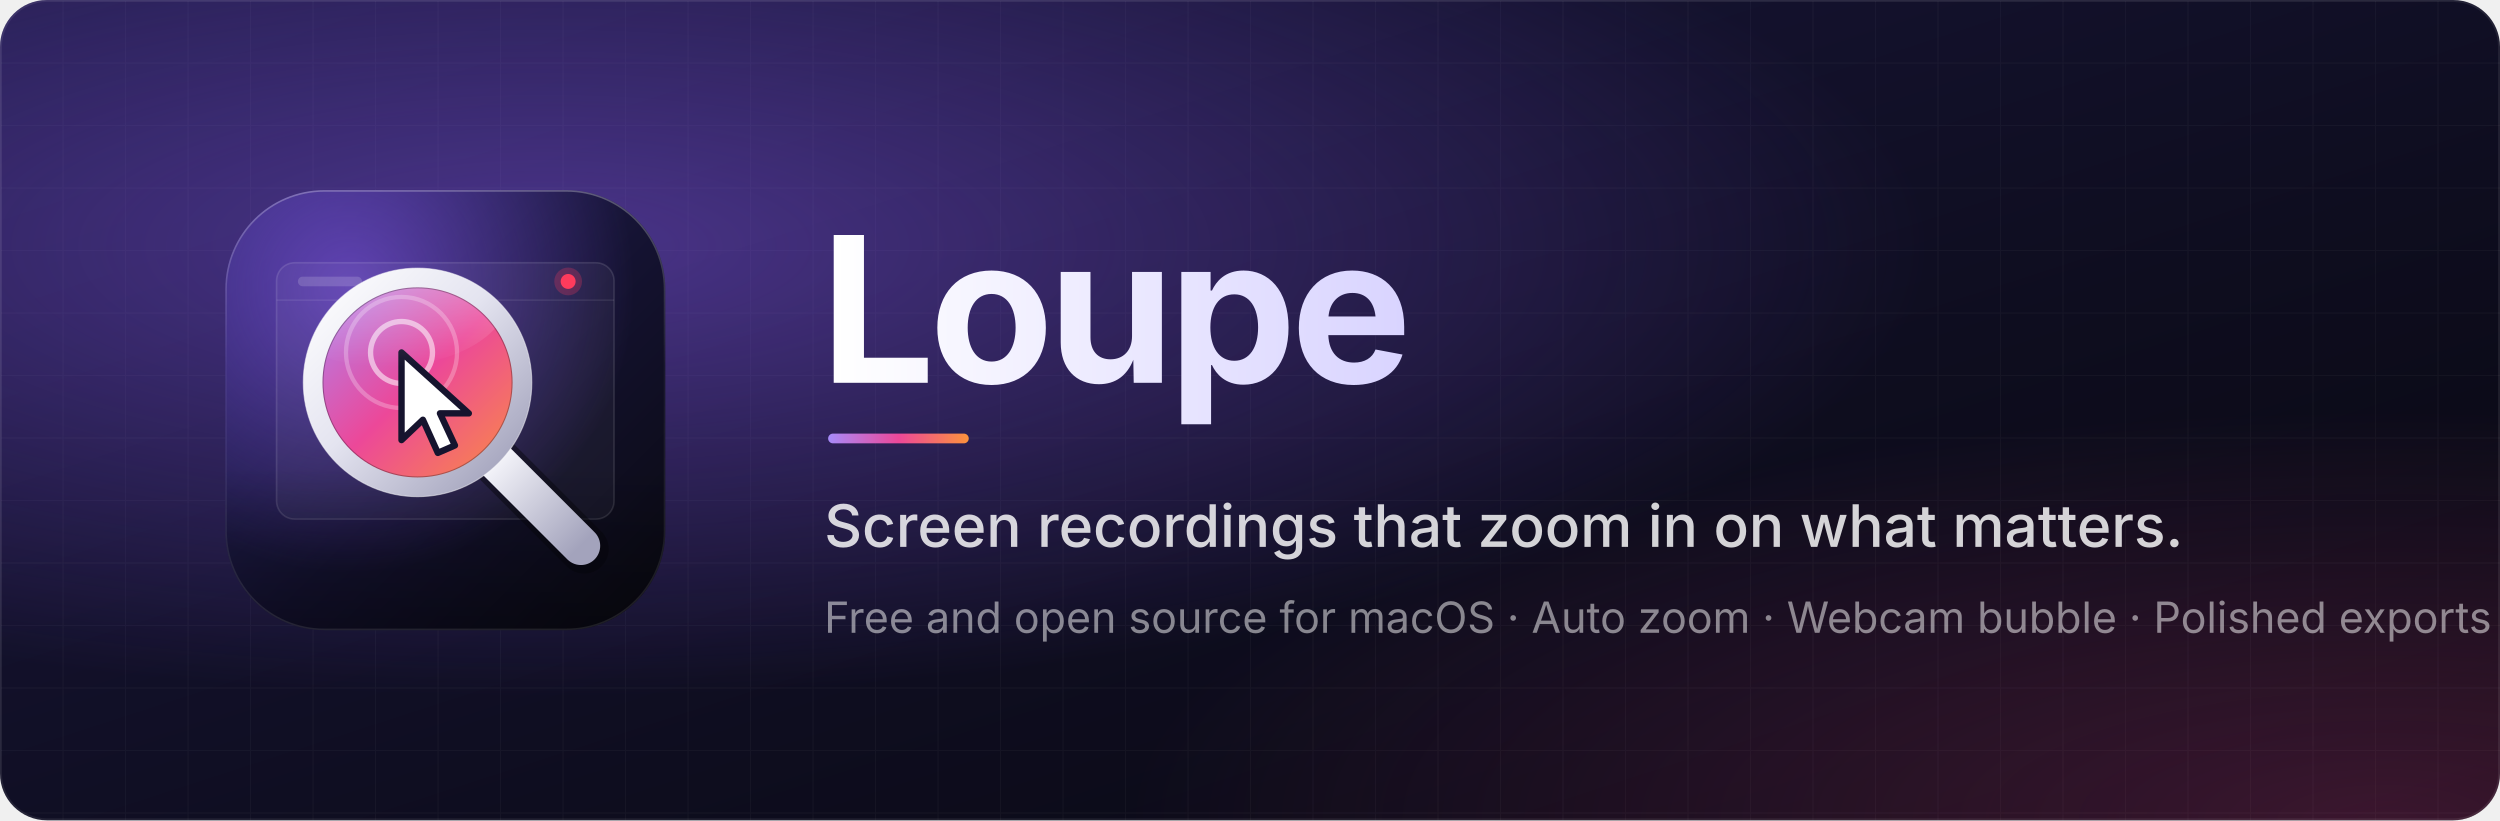
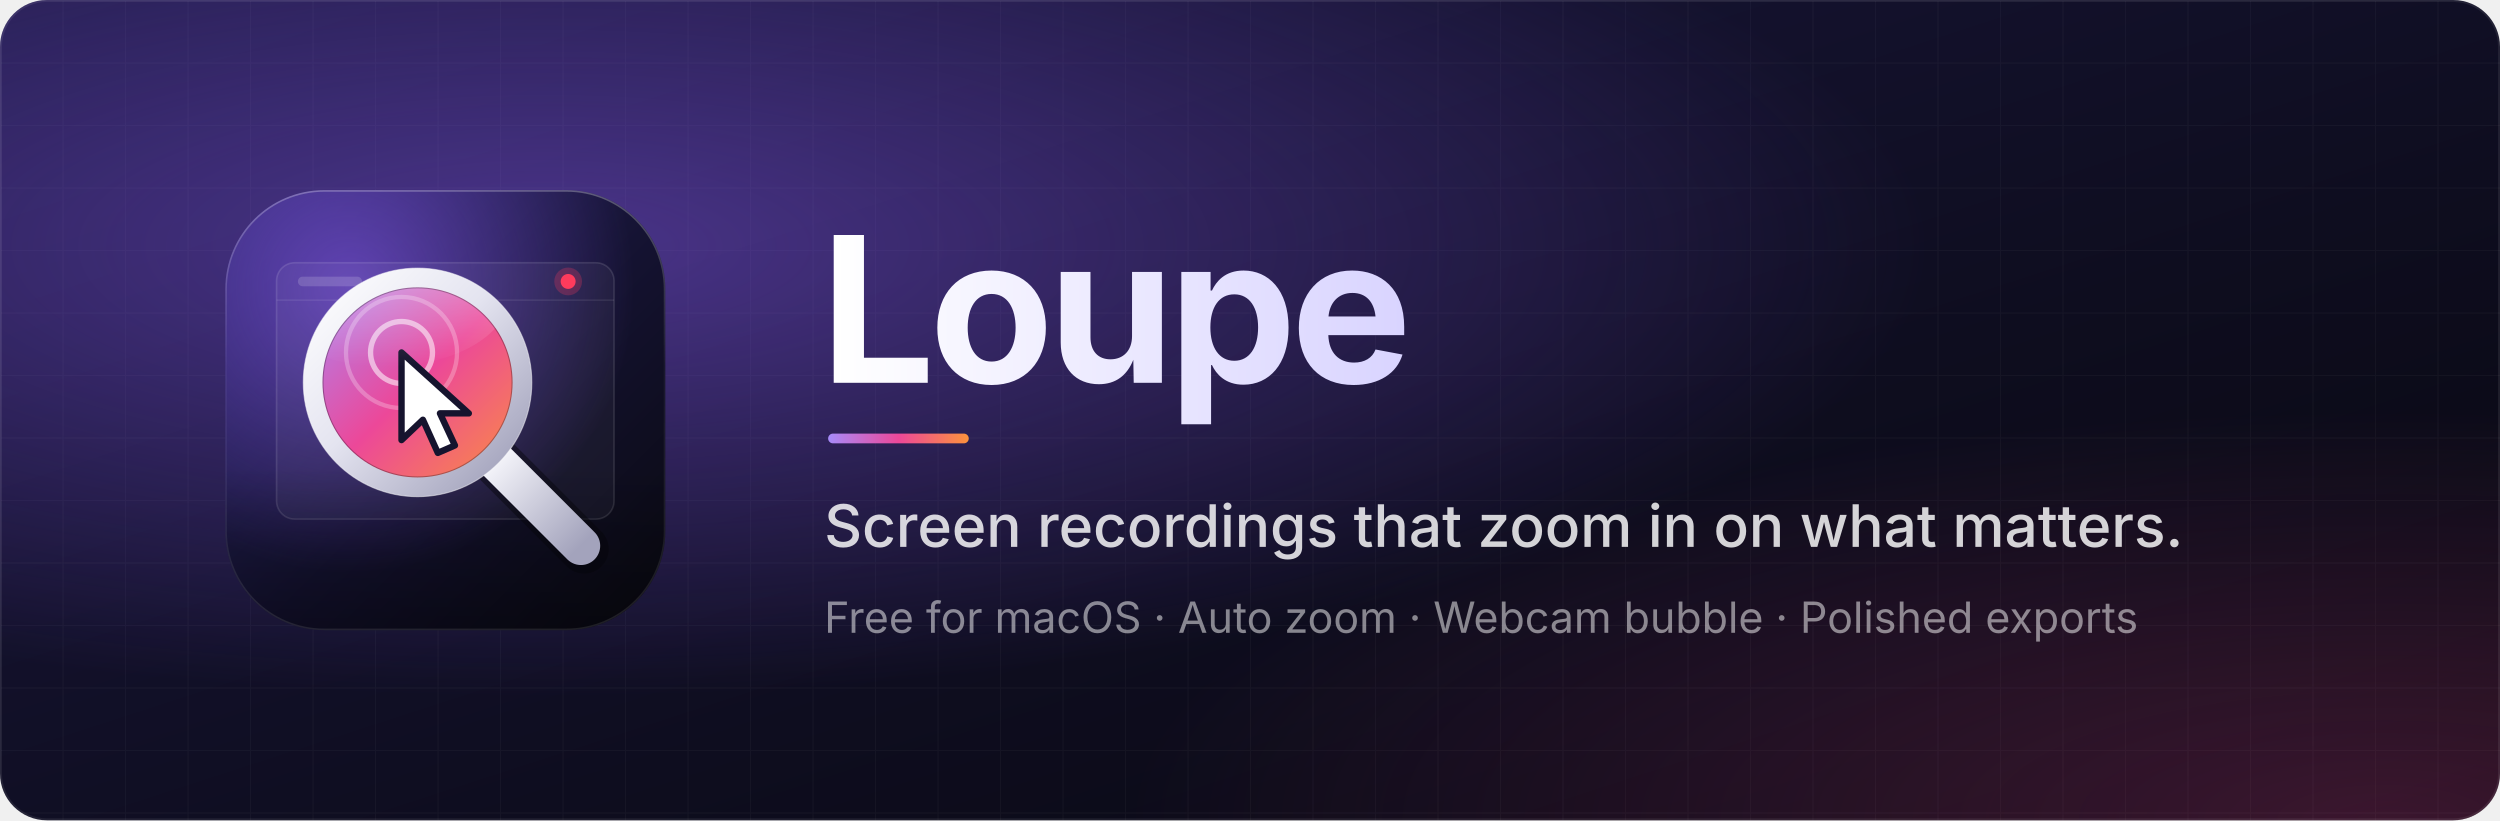
<svg xmlns="http://www.w3.org/2000/svg" width="1280" height="420" viewBox="0 0 1280 420">
  <defs>
    <linearGradient id="bannerBg" x1="0" y1="0" x2="1" y2="1">
      <stop offset="0" stop-color="#1B1840" />
      <stop offset="0.6" stop-color="#0E0D1F" />
      <stop offset="1" stop-color="#08080E" />
    </linearGradient>
    <radialGradient id="bannerGlow" cx="0.22" cy="0.3" r="0.55">
      <stop offset="0" stop-color="#8B5CF6" stop-opacity="0.45" />
      <stop offset="1" stop-color="#8B5CF6" stop-opacity="0" />
    </radialGradient>
    <radialGradient id="bannerWarm" cx="0.95" cy="1" r="0.5">
      <stop offset="0" stop-color="#EC4899" stop-opacity="0.22" />
      <stop offset="1" stop-color="#EC4899" stop-opacity="0" />
    </radialGradient>
    <linearGradient id="word" x1="0" y1="0" x2="1" y2="0">
      <stop offset="0" stop-color="#FFFFFF" />
      <stop offset="1" stop-color="#D9D4FF" />
    </linearGradient>
    <linearGradient id="accent" x1="0" y1="0" x2="1" y2="0">
      <stop offset="0" stop-color="#A78BFA" />
      <stop offset="0.5" stop-color="#EC4899" />
      <stop offset="1" stop-color="#FB923C" />
    </linearGradient>
    <pattern id="grid" width="32" height="32" patternUnits="userSpaceOnUse">
      <path d="M32 0H0V32" fill="none" stroke="#FFFFFF" stroke-opacity="0.035" stroke-width="1" />
    </pattern>
  </defs>
  <rect width="1280" height="420" rx="24" fill="url(#bannerBg)" />
  <rect width="1280" height="420" rx="24" fill="url(#grid)" />
  <rect width="1280" height="420" rx="24" fill="url(#bannerGlow)" />
  <rect width="1280" height="420" rx="24" fill="url(#bannerWarm)" />
  <rect x="0.5" y="0.5" width="1279" height="419" rx="23.5" fill="none" stroke="#FFFFFF" stroke-opacity="0.08" />
  <svg x="88" y="70" width="280" height="280" viewBox="0 0 1024 1024">
    <defs>
      <linearGradient id="tile" x1="0" y1="0" x2="1" y2="1">
        <stop offset="0" stop-color="#2B2668" />
        <stop offset="0.55" stop-color="#141230" />
        <stop offset="1" stop-color="#09090F" />
      </linearGradient>
      <radialGradient id="glow" cx="0.28" cy="0.22" r="0.65">
        <stop offset="0" stop-color="#8B5CF6" stop-opacity="0.6" />
        <stop offset="1" stop-color="#8B5CF6" stop-opacity="0" />
      </radialGradient>
      <linearGradient id="edge" x1="0" y1="0" x2="0" y2="1">
        <stop offset="0" stop-color="#FFFFFF" stop-opacity="0.28" />
        <stop offset="0.4" stop-color="#FFFFFF" stop-opacity="0.04" />
        <stop offset="1" stop-color="#FFFFFF" stop-opacity="0.1" />
      </linearGradient>
      <linearGradient id="lens" x1="0" y1="0" x2="1" y2="1">
        <stop offset="0" stop-color="#A78BFA" />
        <stop offset="0.5" stop-color="#EC4899" />
        <stop offset="1" stop-color="#FB923C" />
      </linearGradient>
      <linearGradient id="rim" x1="0" y1="0" x2="1" y2="1">
        <stop offset="0" stop-color="#FFFFFF" />
        <stop offset="0.45" stop-color="#E4E4F0" />
        <stop offset="1" stop-color="#9A9AB5" />
      </linearGradient>
      <linearGradient id="handle" x1="0" y1="0" x2="1" y2="1">
        <stop offset="0" stop-color="#F4F4FA" />
        <stop offset="1" stop-color="#A3A3BC" />
      </linearGradient>
      <linearGradient id="shine" x1="0" y1="0" x2="0" y2="1">
        <stop offset="0" stop-color="#FFFFFF" stop-opacity="0.45" />
        <stop offset="1" stop-color="#FFFFFF" stop-opacity="0" />
      </linearGradient>
      <linearGradient id="floor" x1="0" y1="0" x2="0" y2="1">
        <stop offset="0" stop-color="#000000" stop-opacity="0" />
        <stop offset="1" stop-color="#000000" stop-opacity="0.35" />
      </linearGradient>
      <clipPath id="tileClip">
        <rect x="100" y="100" width="824" height="824" rx="185" />
      </clipPath>
      <clipPath id="lensClip">
        <circle cx="460" cy="460" r="196" />
      </clipPath>
    </defs>
    <g clip-path="url(#tileClip)">
      <rect x="100" y="100" width="824" height="824" fill="url(#tile)" />
      <rect x="100" y="100" width="824" height="824" fill="url(#glow)" />
      <rect x="196" y="236" width="632" height="480" rx="34" fill="#FFFFFF" fill-opacity="0.045" stroke="#FFFFFF" stroke-opacity="0.12" stroke-width="3" />
      <line x1="196" y1="306" x2="828" y2="306" stroke="#FFFFFF" stroke-opacity="0.08" stroke-width="3" />
      <circle cx="742" cy="271" r="26" fill="#FF3B5C" fill-opacity="0.25" />
      <circle cx="742" cy="271" r="14" fill="#FF3B5C" />
      <rect x="236" y="262" width="120" height="18" rx="9" fill="#FFFFFF" fill-opacity="0.16" />
      <rect x="100" y="620" width="824" height="304" fill="url(#floor)" />
    </g>
    <rect x="101.5" y="101.5" width="821" height="821" rx="184" fill="none" stroke="url(#edge)" stroke-width="3" />
    <line x1="612" y1="612" x2="772" y2="772" stroke="#05050A" stroke-opacity="0.45" stroke-width="92" stroke-linecap="round" />
    <line x1="606" y1="606" x2="766" y2="766" stroke="url(#handle)" stroke-width="72" stroke-linecap="round" />
    <circle cx="460" cy="460" r="196" fill="url(#lens)" />
    <g clip-path="url(#lensClip)">
      <circle cx="430" cy="404" r="58" fill="none" stroke="#FFFFFF" stroke-opacity="0.55" stroke-width="10" />
      <circle cx="430" cy="404" r="104" fill="none" stroke="#FFFFFF" stroke-opacity="0.25" stroke-width="8" />
      <path d="M430 404 L430 568 L470 530 L498 592 L530 578 L502 518 L556 518 Z" fill="#FFFFFF" stroke="#16142E" stroke-width="12" stroke-linejoin="round" />
      <ellipse cx="400" cy="300" rx="230" ry="130" fill="url(#shine)" />
    </g>
    <circle cx="460" cy="460" r="179" fill="none" stroke="#05050A" stroke-opacity="0.3" stroke-width="6" />
    <circle cx="460" cy="460" r="196" fill="none" stroke="url(#rim)" stroke-width="36" />
    <circle cx="460" cy="460" r="214" fill="none" stroke="#FFFFFF" stroke-opacity="0.5" stroke-width="2" />
  </svg>
  <g font-family="-apple-system, BlinkMacSystemFont, 'SF Pro Display', 'Segoe UI', Inter, Helvetica, Arial, sans-serif">
    <text x="420" y="196" font-size="104" font-weight="700" letter-spacing="-3" fill="url(#word)">Loupe</text>
    <rect x="424" y="222" width="72" height="5" rx="2.5" fill="url(#accent)" />
    <text x="422" y="280" font-size="30" font-weight="500" fill="#FFFFFF" fill-opacity="0.82">Screen recordings that zoom in on what matters.</text>
-     <text x="422" y="324" font-size="22" font-weight="400" fill="#FFFFFF" fill-opacity="0.5">Free and open source for macOS · Auto zoom · Webcam bubble · Polished exports</text>
+     <text x="422" y="324" font-size="22" font-weight="400" fill="#FFFFFF" fill-opacity="0.5">Free for macOS · Auto zoom · Webcam bubble · Polished exports</text>
  </g>
</svg>
